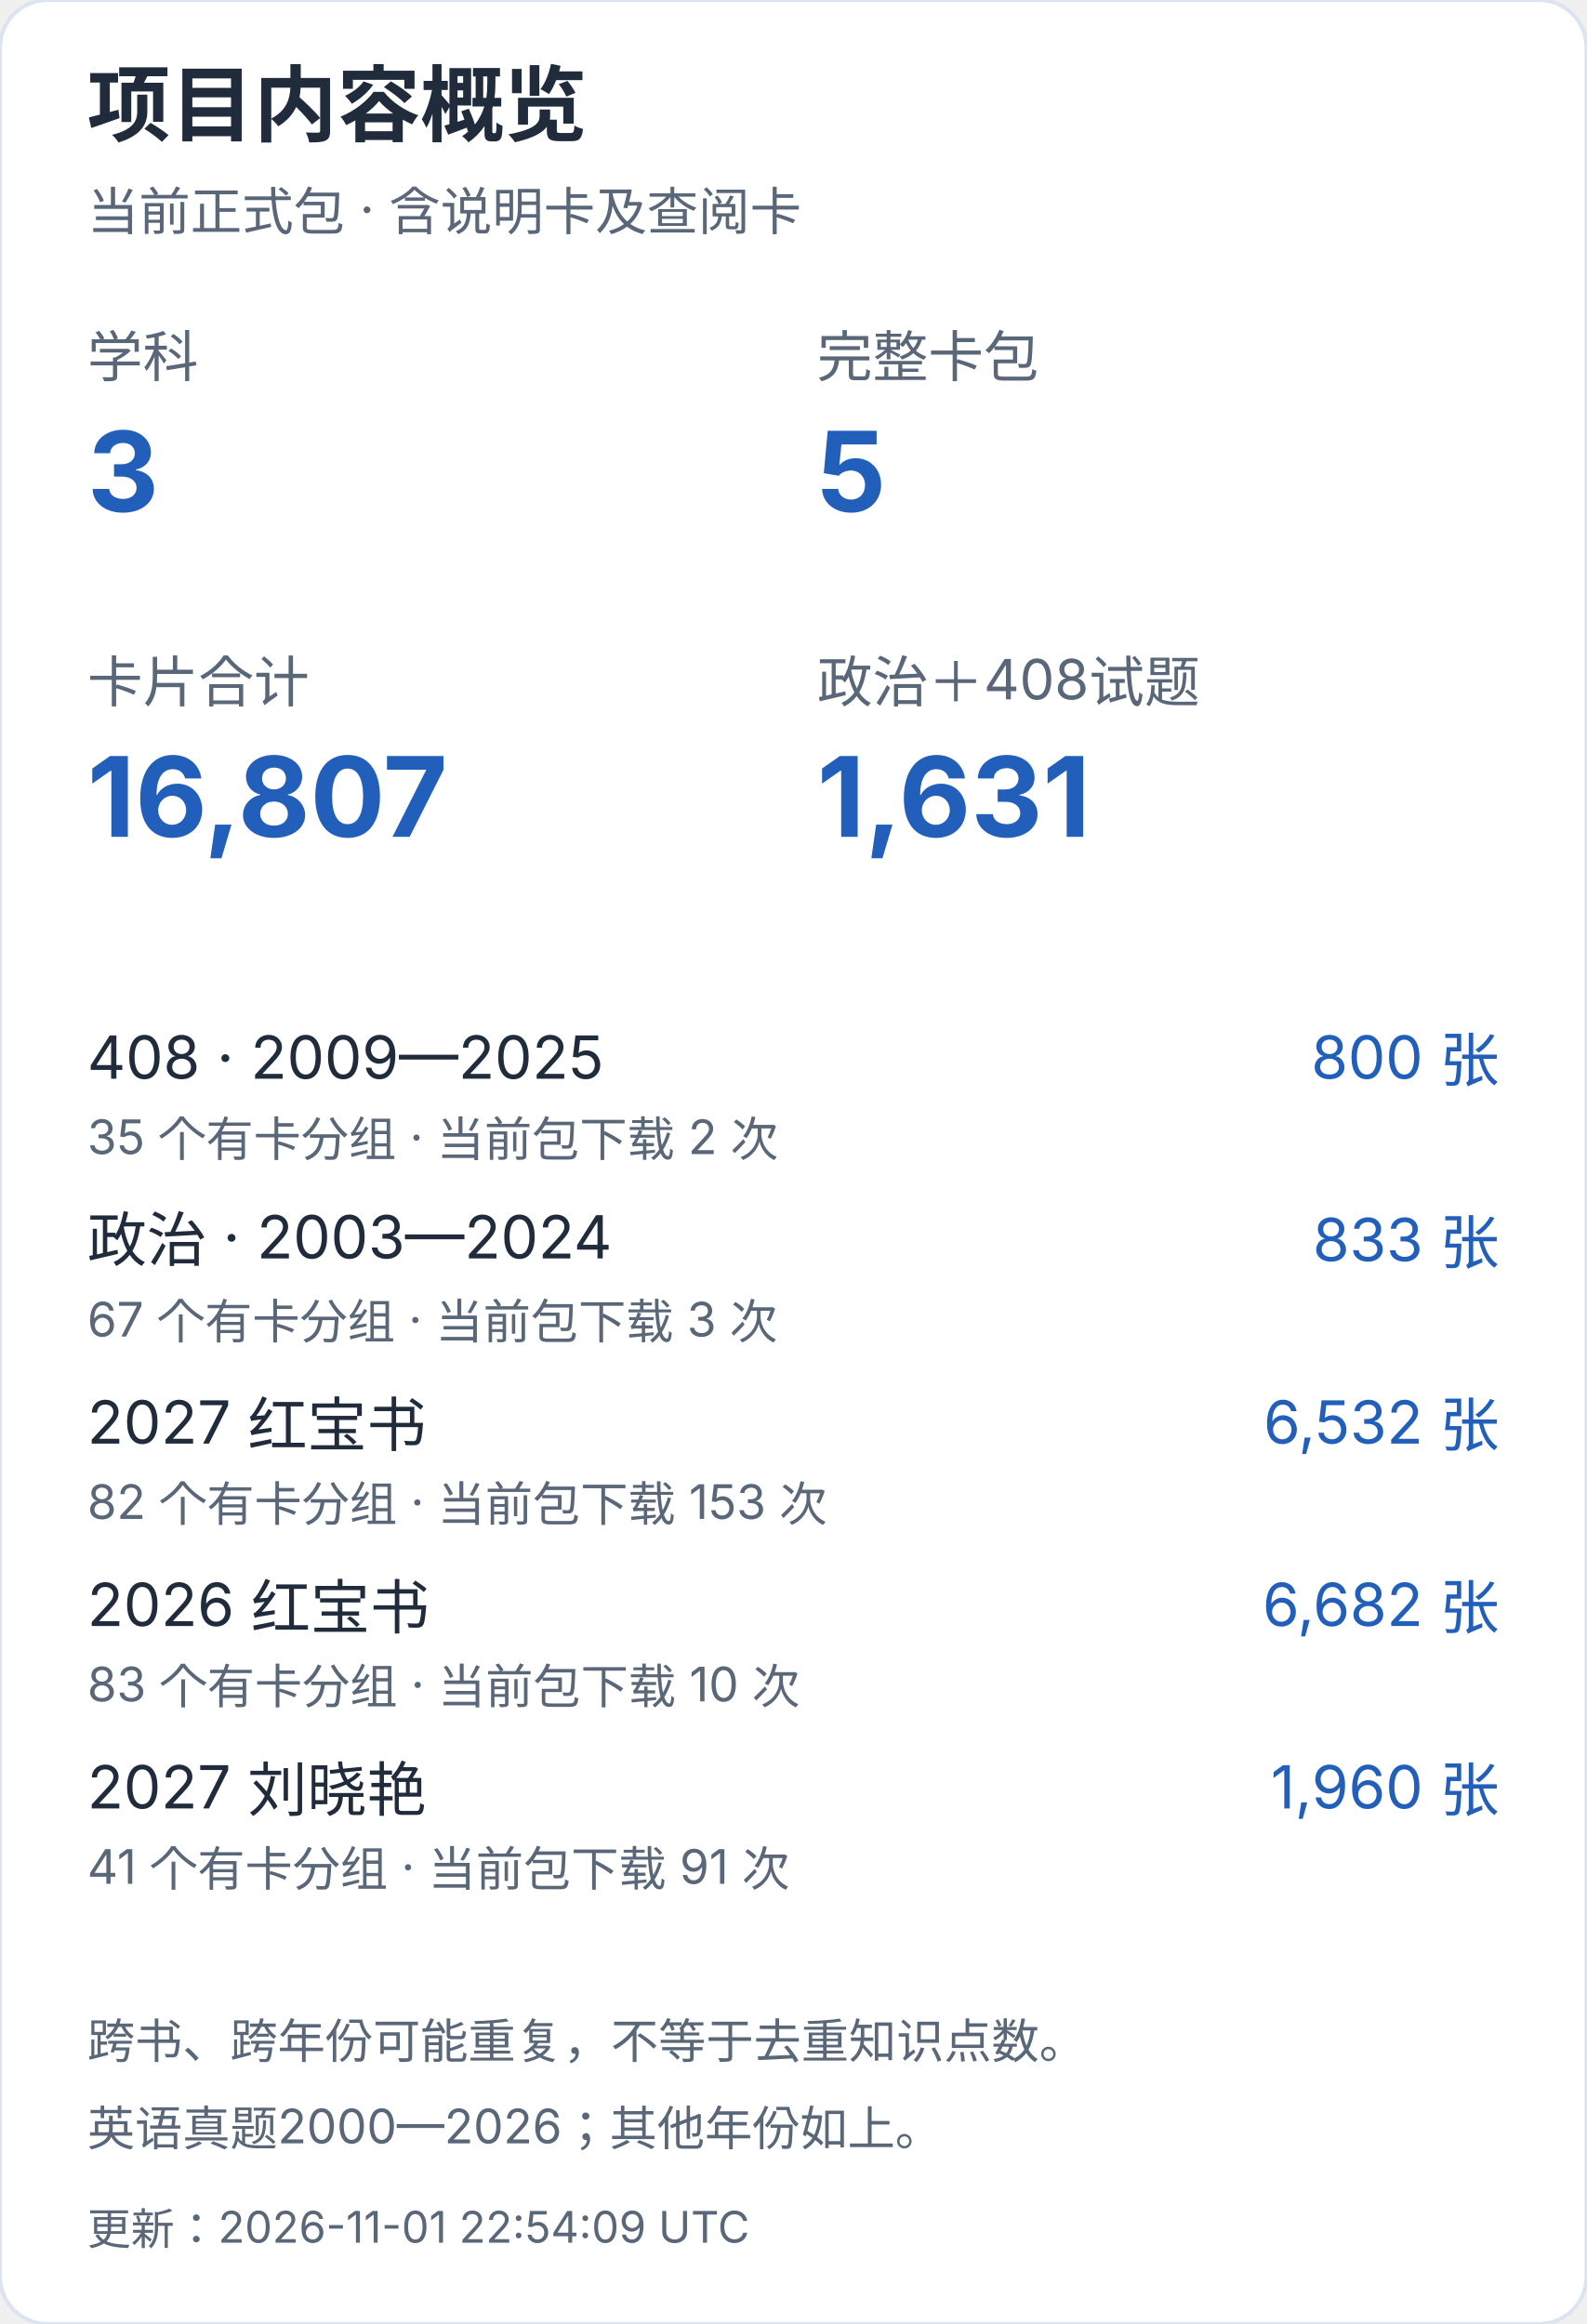
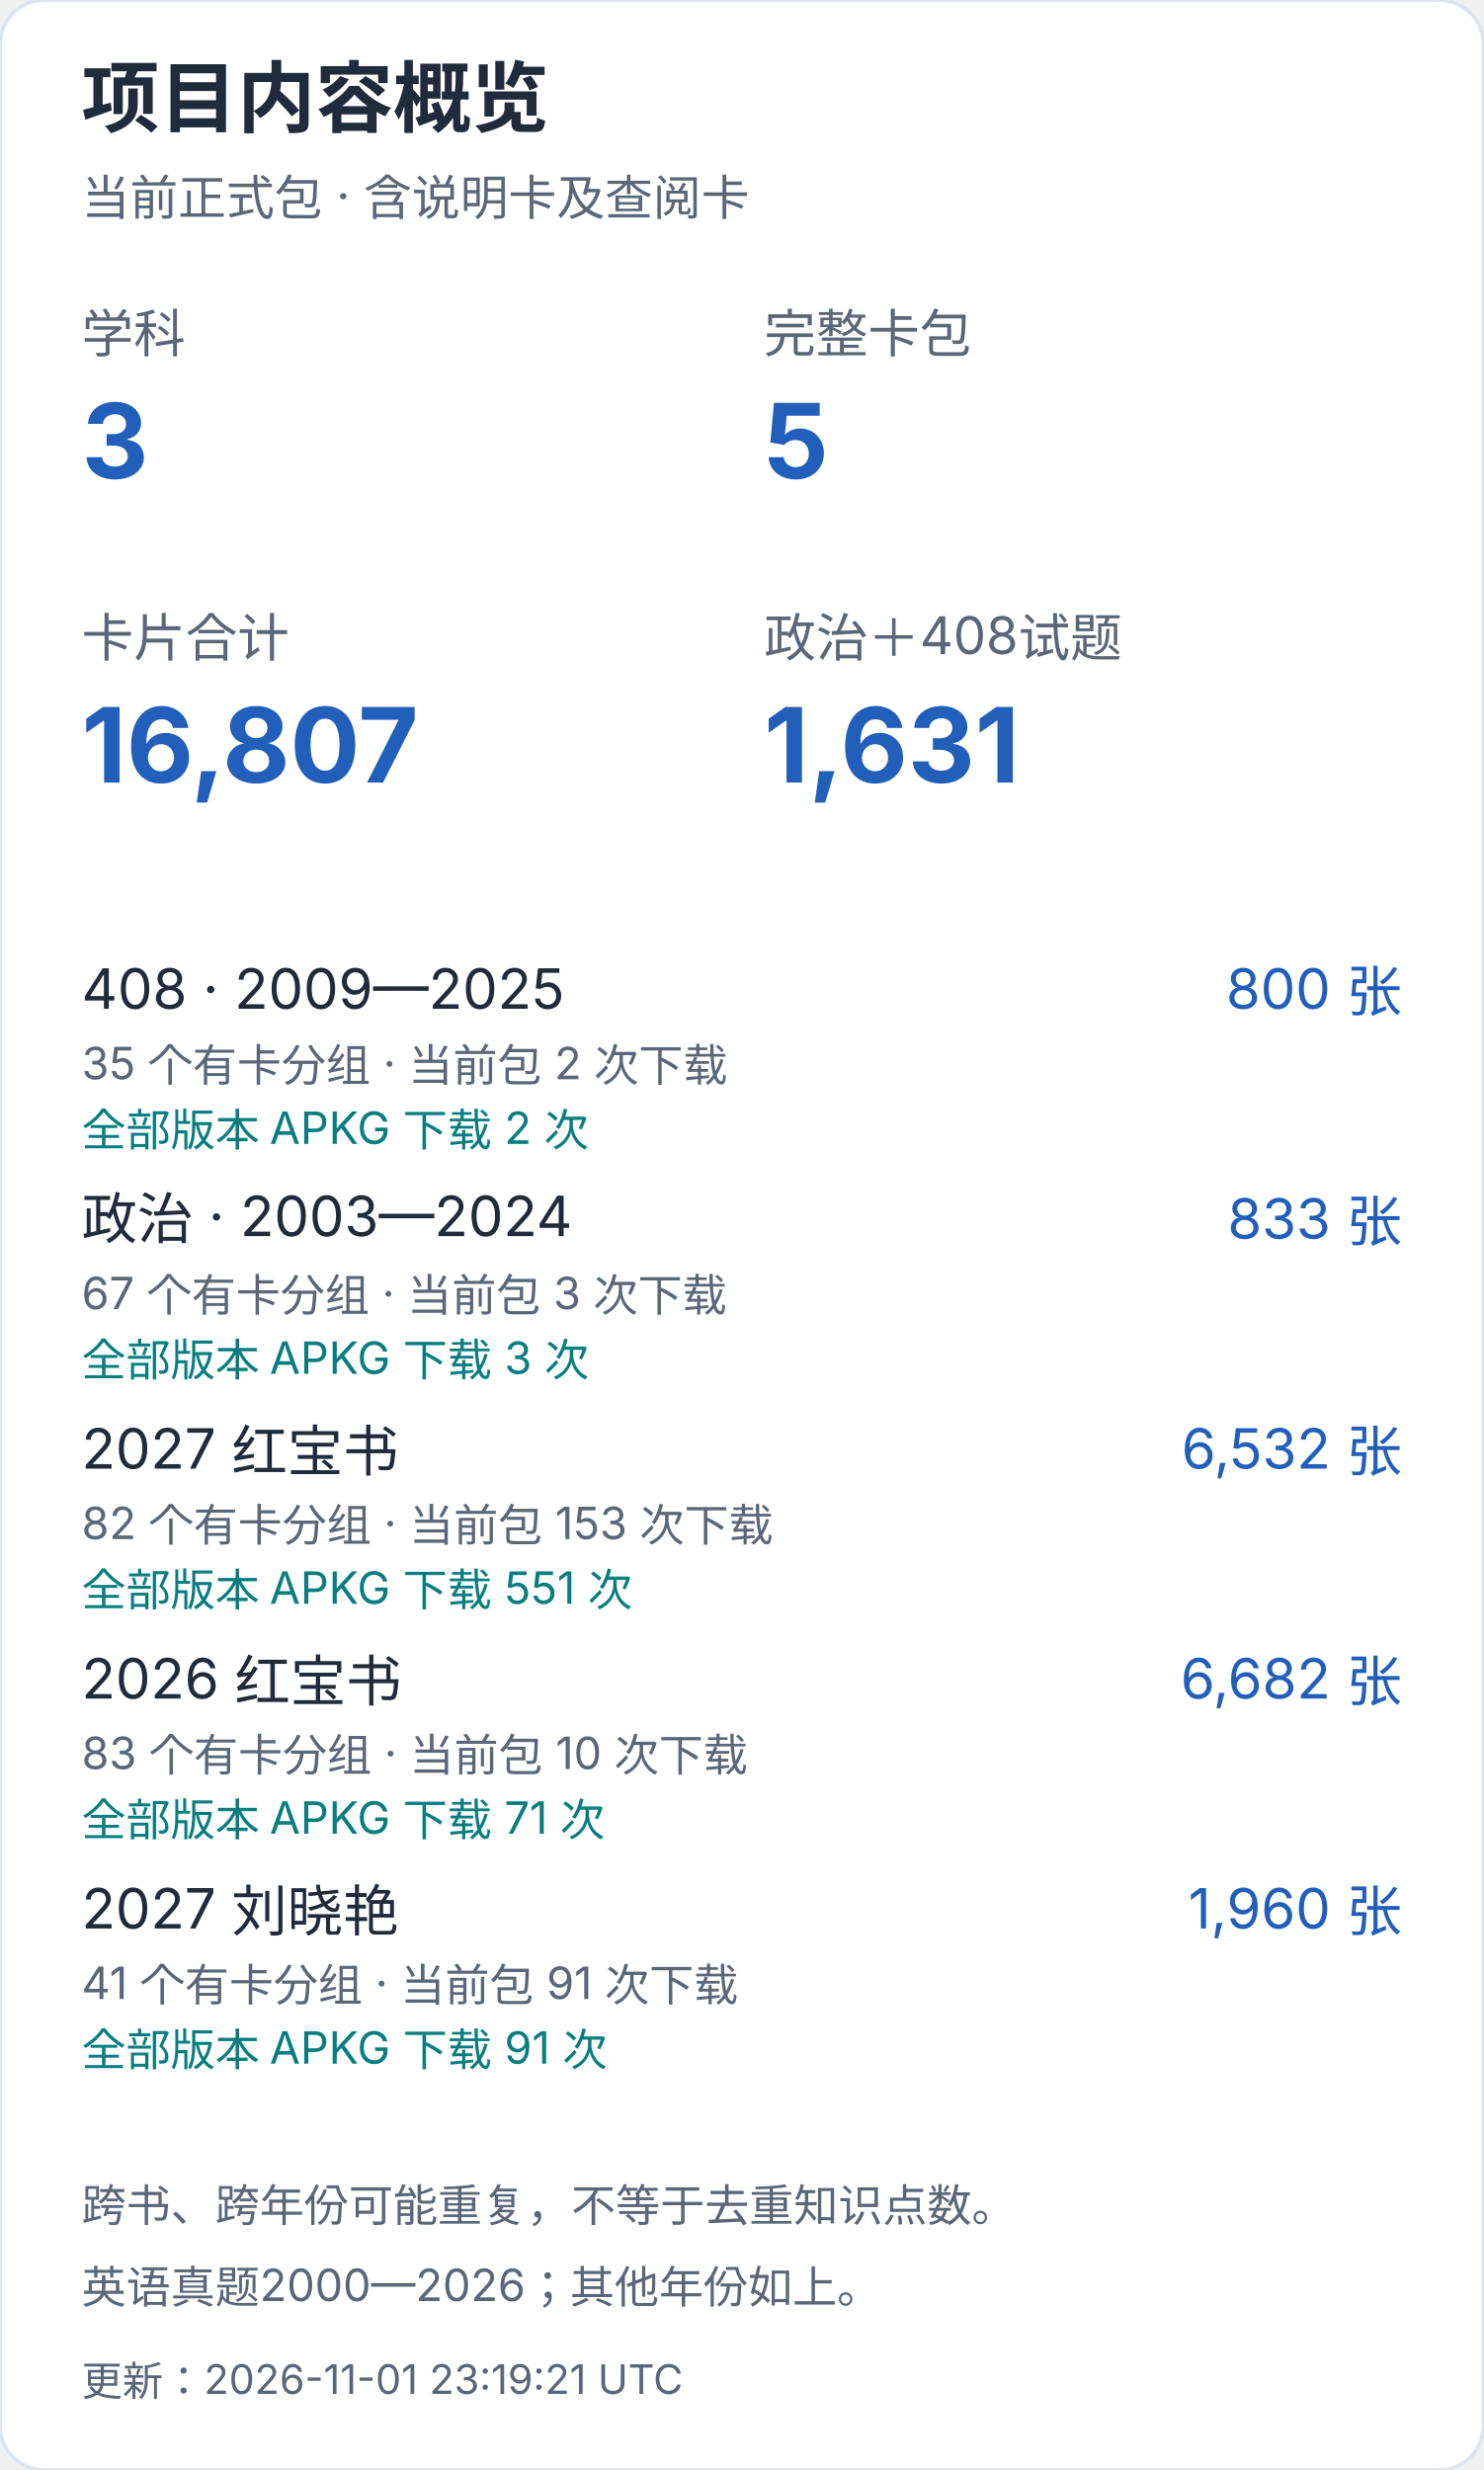
- <svg xmlns="http://www.w3.org/2000/svg" width="400" height="586" viewBox="0 0 400 586" role="img" aria-label="项目内容概览（手机）">
+ <svg xmlns="http://www.w3.org/2000/svg" width="400" height="666" viewBox="0 0 400 666" role="img" aria-label="项目内容概览（手机）">
  <style>text{font-family:-apple-system,BlinkMacSystemFont,"Segoe UI","PingFang SC","Microsoft YaHei",sans-serif;font-variant-numeric:tabular-nums}</style>
-   <rect width="400" height="586" rx="12" fill="white" stroke="#dce4ef" />
+   <rect width="400" height="666" rx="12" fill="white" stroke="#dce4ef" />
  <text x="22" y="34" font-size="21" fill="#202b3c" font-weight="650" text-anchor="start">项目内容概览</text>
  <text x="22" y="58" font-size="13" fill="#596779" font-weight="400" text-anchor="start">当前正式包 · 含说明卡及查阅卡</text>
  <text x="22" y="95" font-size="14" fill="#596779" font-weight="400" text-anchor="start">学科</text>
  <text x="22" y="129" font-size="28" fill="#215fbb" font-weight="650" text-anchor="start">3</text>
  <text x="206" y="95" font-size="14" fill="#596779" font-weight="400" text-anchor="start">完整卡包</text>
  <text x="206" y="129" font-size="28" fill="#215fbb" font-weight="650" text-anchor="start">5</text>
  <text x="22" y="177" font-size="14" fill="#596779" font-weight="400" text-anchor="start">卡片合计</text>
  <text x="22" y="211" font-size="28" fill="#215fbb" font-weight="650" text-anchor="start">16,807</text>
  <text x="206" y="177" font-size="14" fill="#596779" font-weight="400" text-anchor="start">政治＋408试题</text>
  <text x="206" y="211" font-size="28" fill="#215fbb" font-weight="650" text-anchor="start">1,631</text>
  <text x="22" y="272" font-size="15" fill="#202b3c" font-weight="400" text-anchor="start">408 · 2009—2025</text>
  <text x="378" y="272" font-size="15" fill="#215fbb" font-weight="400" text-anchor="end">800 张</text>
-   <text x="22" y="291" font-size="12" fill="#596779" font-weight="400" text-anchor="start">35 个有卡分组 · 当前包下载 2 次</text>
-   <text x="22" y="318" font-size="15" fill="#202b3c" font-weight="400" text-anchor="start">政治 · 2003—2024</text>
-   <text x="378" y="318" font-size="15" fill="#215fbb" font-weight="400" text-anchor="end">833 张</text>
-   <text x="22" y="337" font-size="12" fill="#596779" font-weight="400" text-anchor="start">67 个有卡分组 · 当前包下载 3 次</text>
-   <text x="22" y="364" font-size="15" fill="#202b3c" font-weight="400" text-anchor="start">2027 红宝书</text>
-   <text x="378" y="364" font-size="15" fill="#215fbb" font-weight="400" text-anchor="end">6,532 张</text>
-   <text x="22" y="383" font-size="12" fill="#596779" font-weight="400" text-anchor="start">82 个有卡分组 · 当前包下载 153 次</text>
-   <text x="22" y="410" font-size="15" fill="#202b3c" font-weight="400" text-anchor="start">2026 红宝书</text>
-   <text x="378" y="410" font-size="15" fill="#215fbb" font-weight="400" text-anchor="end">6,682 张</text>
-   <text x="22" y="429" font-size="12" fill="#596779" font-weight="400" text-anchor="start">83 个有卡分组 · 当前包下载 10 次</text>
-   <text x="22" y="456" font-size="15" fill="#202b3c" font-weight="400" text-anchor="start">2027 刘晓艳</text>
-   <text x="378" y="456" font-size="15" fill="#215fbb" font-weight="400" text-anchor="end">1,960 张</text>
-   <text x="22" y="475" font-size="12" fill="#596779" font-weight="400" text-anchor="start">41 个有卡分组 · 当前包下载 91 次</text>
-   <text x="22" y="519" font-size="12" fill="#596779" font-weight="400" text-anchor="start">跨书、跨年份可能重复，不等于去重知识点数。</text>
-   <text x="22" y="541" font-size="12" fill="#596779" font-weight="400" text-anchor="start">英语真题2000—2026；其他年份如上。</text>
-   <text x="22" y="566" font-size="11" fill="#596779" font-weight="400" text-anchor="start">更新：2026-11-01 22:54:09 UTC</text>
+   <text x="22" y="291" font-size="12" fill="#596779" font-weight="400" text-anchor="start">35 个有卡分组 · 当前包 2 次下载</text>
+   <text x="22" y="309" font-size="12" fill="#087e80" font-weight="400" text-anchor="start">全部版本 APKG 下载 2 次</text>
+   <text x="22" y="334" font-size="15" fill="#202b3c" font-weight="400" text-anchor="start">政治 · 2003—2024</text>
+   <text x="378" y="334" font-size="15" fill="#215fbb" font-weight="400" text-anchor="end">833 张</text>
+   <text x="22" y="353" font-size="12" fill="#596779" font-weight="400" text-anchor="start">67 个有卡分组 · 当前包 3 次下载</text>
+   <text x="22" y="371" font-size="12" fill="#087e80" font-weight="400" text-anchor="start">全部版本 APKG 下载 3 次</text>
+   <text x="22" y="396" font-size="15" fill="#202b3c" font-weight="400" text-anchor="start">2027 红宝书</text>
+   <text x="378" y="396" font-size="15" fill="#215fbb" font-weight="400" text-anchor="end">6,532 张</text>
+   <text x="22" y="415" font-size="12" fill="#596779" font-weight="400" text-anchor="start">82 个有卡分组 · 当前包 153 次下载</text>
+   <text x="22" y="433" font-size="12" fill="#087e80" font-weight="400" text-anchor="start">全部版本 APKG 下载 551 次</text>
+   <text x="22" y="458" font-size="15" fill="#202b3c" font-weight="400" text-anchor="start">2026 红宝书</text>
+   <text x="378" y="458" font-size="15" fill="#215fbb" font-weight="400" text-anchor="end">6,682 张</text>
+   <text x="22" y="477" font-size="12" fill="#596779" font-weight="400" text-anchor="start">83 个有卡分组 · 当前包 10 次下载</text>
+   <text x="22" y="495" font-size="12" fill="#087e80" font-weight="400" text-anchor="start">全部版本 APKG 下载 71 次</text>
+   <text x="22" y="520" font-size="15" fill="#202b3c" font-weight="400" text-anchor="start">2027 刘晓艳</text>
+   <text x="378" y="520" font-size="15" fill="#215fbb" font-weight="400" text-anchor="end">1,960 张</text>
+   <text x="22" y="539" font-size="12" fill="#596779" font-weight="400" text-anchor="start">41 个有卡分组 · 当前包 91 次下载</text>
+   <text x="22" y="557" font-size="12" fill="#087e80" font-weight="400" text-anchor="start">全部版本 APKG 下载 91 次</text>
+   <text x="22" y="599" font-size="12" fill="#596779" font-weight="400" text-anchor="start">跨书、跨年份可能重复，不等于去重知识点数。</text>
+   <text x="22" y="621" font-size="12" fill="#596779" font-weight="400" text-anchor="start">英语真题2000—2026；其他年份如上。</text>
+   <text x="22" y="646" font-size="11" fill="#596779" font-weight="400" text-anchor="start">更新：2026-11-01 23:19:21 UTC</text>
</svg>
